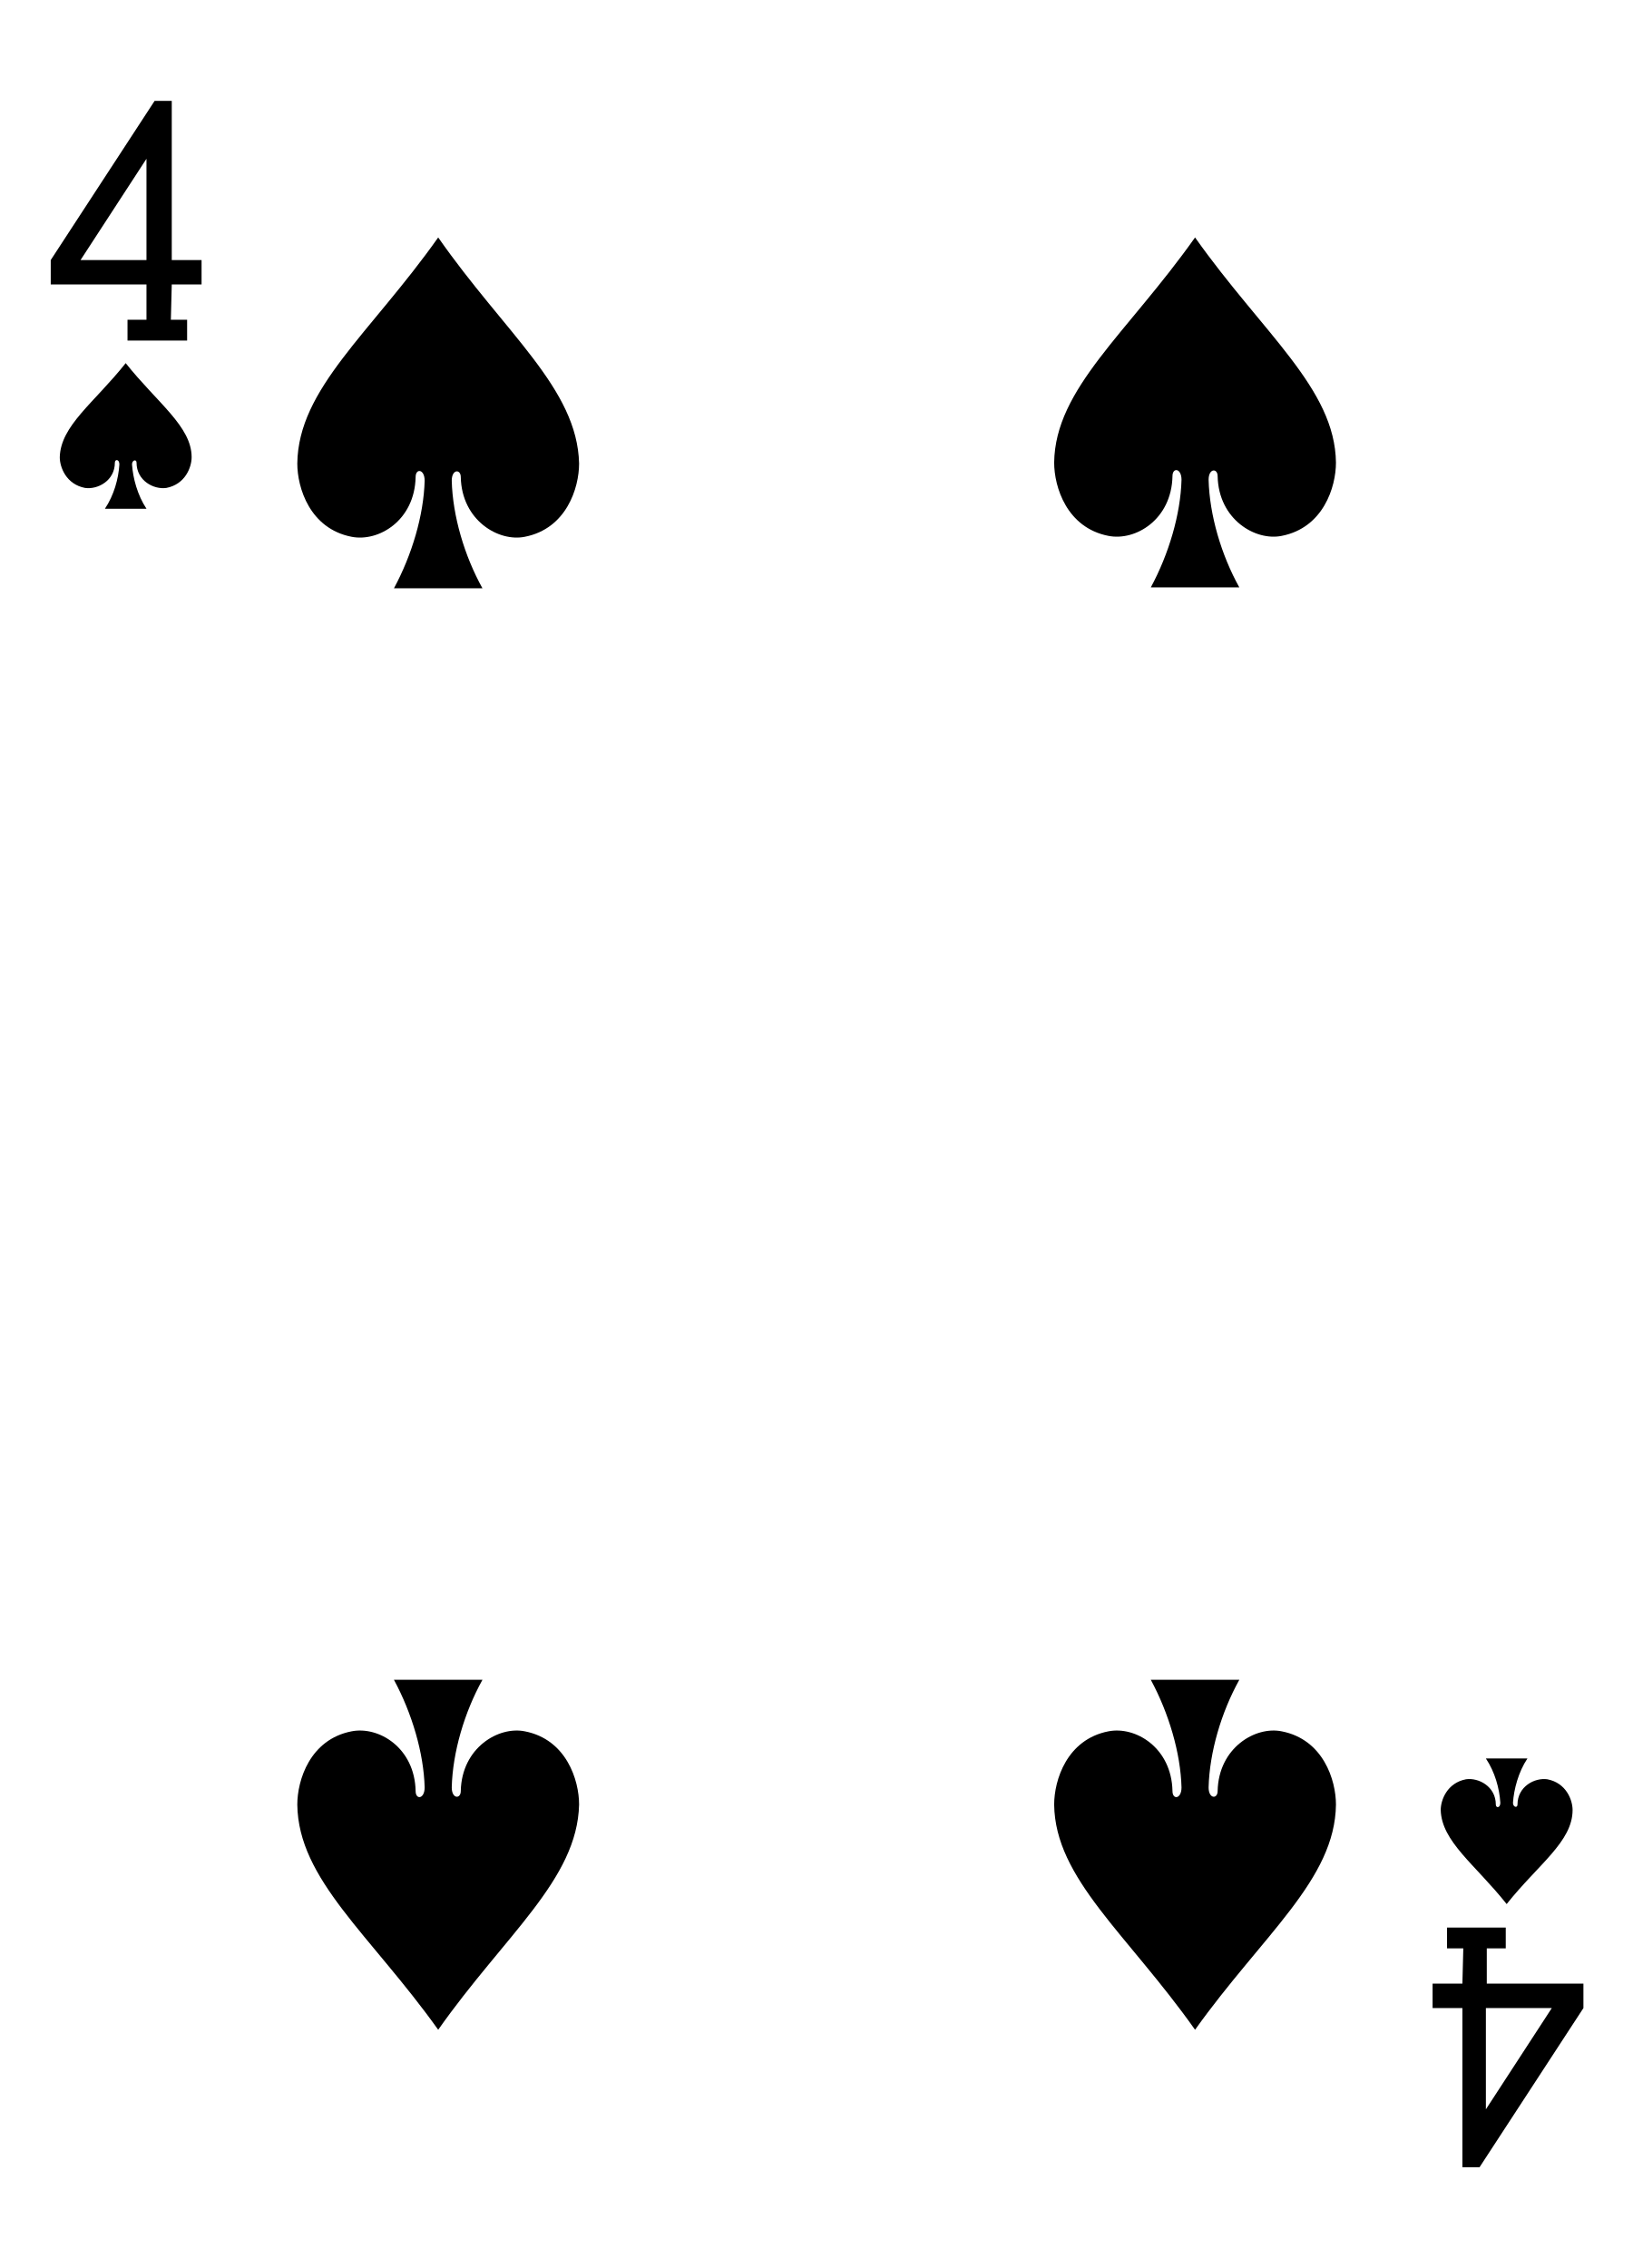
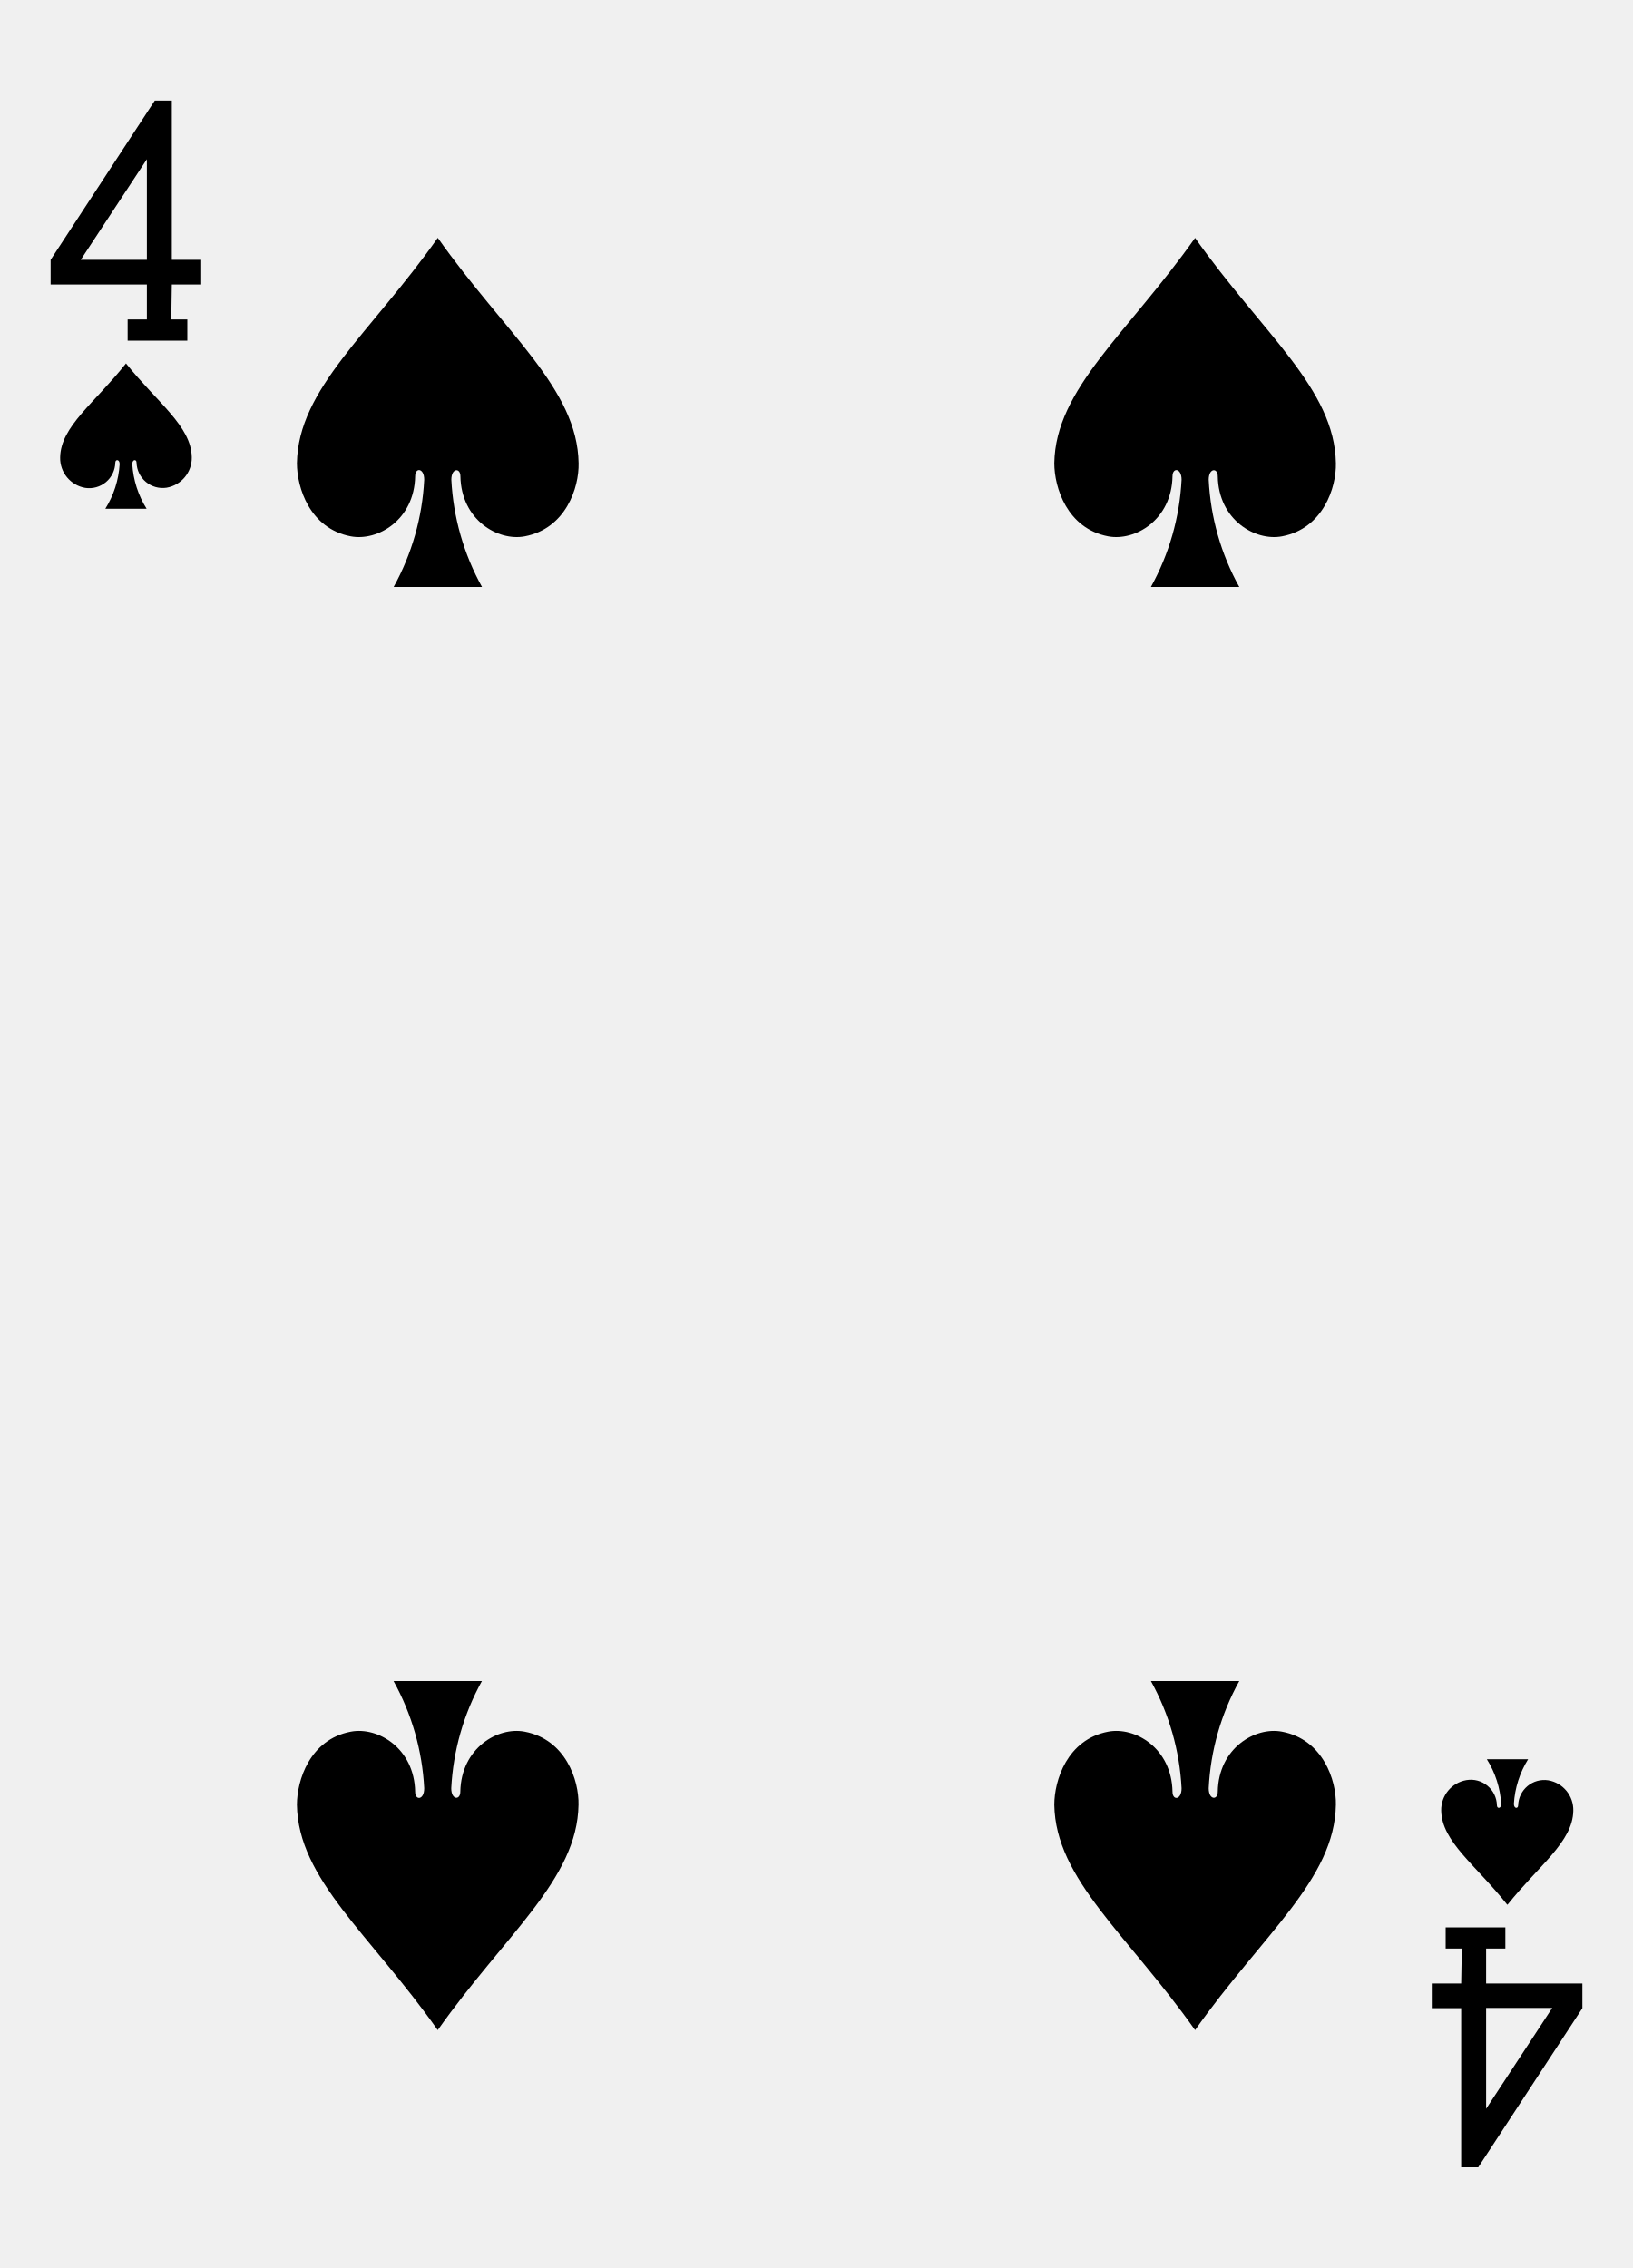
- <svg xmlns="http://www.w3.org/2000/svg" version="1.1" x="0px" y="0px" viewBox="0 0 180 250" style="enable-background:new 0 0 180 250;" xml:space="preserve">
-   <style type="text/css">
- 	.st0{fill:#FFFFFF;}
- 	.st1{fill:#E2CF00;}
- 	.st2{fill:#131F67;}
- 	.st3{fill:#D40000;}
- 	.st4{fill:#100F08;}
- </style>
-   <g id="white-background">
-     <rect class="st0" width="180" height="250" />
-   </g>
-   <g id="Layer_1">
-     <g id="g8436-8-0_1_" transform="matrix(0.9955377,0,0,0.9968013,-42.89003,79.60164)">
-       <g id="g8473-4-9_1_">
-         <path id="path6882-1-0_1_" d="M91.6-53.6C84.1-43,76.1-36.9,76-28.6c0,2.7,1.4,7.2,6,8.1c3,0.6,7-1.8,7.1-6.6c0-1,1-0.9,1,0.4     c-0.1,3.8-1.4,8.2-3.4,11.9c3.3,0,6.5,0,9.8,0c-2-3.6-3.3-8-3.4-11.9c0-1.3,1-1.3,1-0.4c0.1,4.8,4.2,7.2,7.1,6.6     c4.6-0.9,6-5.4,6-8.1C107-36.9,99-43,91.6-53.6L91.6-53.6z" />
-         <path id="path6884-6-5_1_" d="M57-39.7c-3.5,4.4-7.2,6.9-7.3,10.4c0,1.1,0.7,3,2.8,3.4c1.4,0.2,3.3-0.8,3.3-2.8     c0-0.4,0.5-0.4,0.5,0.2c-0.1,1.6-0.6,3.4-1.6,4.9c1.5,0,3,0,4.6,0c-1-1.5-1.5-3.4-1.6-4.9c0-0.5,0.5-0.6,0.5-0.2     c0,2,1.9,3,3.3,2.8c2.1-0.4,2.8-2.3,2.8-3.4C64.3-32.7,60.5-35.3,57-39.7L57-39.7z" />
-         <path id="path6888-1-5_1_" d="M209.9,130.7c-3.5-4.4-7.2-6.9-7.3-10.4c0-1.1,0.7-3,2.8-3.4c1.4-0.2,3.3,0.8,3.3,2.8     c0,0.4,0.5,0.4,0.5-0.2c-0.1-1.6-0.6-3.4-1.6-4.9c1.5,0,3,0,4.6,0c-1,1.5-1.5,3.4-1.6,4.9c0,0.5,0.5,0.6,0.5,0.2     c0-2,1.9-3,3.3-2.8c2.1,0.4,2.8,2.3,2.8,3.4C217.2,123.8,213.4,126.3,209.9,130.7L209.9,130.7z" />
-         <path id="path6890-4-9_1_" d="M175.4-53.6c-7.5,10.6-15.5,16.7-15.6,24.9c0,2.7,1.4,7.2,6,8.1c3,0.6,7-1.8,7.1-6.6     c0-1,1-0.9,1,0.4c-0.1,3.8-1.4,8.2-3.4,11.9c3.3,0,6.5,0,9.8,0c-2-3.6-3.3-8-3.4-11.9c0-1.3,1-1.3,1-0.4c0.1,4.8,4.2,7.2,7.1,6.6     c4.6-0.9,6-5.4,6-8.1C190.9-36.9,182.9-43,175.4-53.6L175.4-53.6z" />
-         <path id="path6902-7-5_1_" d="M91.6,144.6C84.1,134.1,76.1,128,76,119.7c0-2.7,1.4-7.2,6-8.1c3-0.6,7,1.8,7.1,6.6     c0,1,1,0.9,1-0.4c-0.1-3.8-1.4-8.2-3.4-11.9c3.3,0,6.5,0,9.8,0c-2,3.6-3.3,8-3.4,11.9c0,1.3,1,1.3,1,0.4c0.1-4.8,4.2-7.2,7.1-6.6     c4.6,0.9,6,5.4,6,8.1C107,128,99,134.1,91.6,144.6L91.6,144.6z" />
-         <path id="path6904-9-7_1_" d="M175.4,144.6c-7.5-10.6-15.5-16.7-15.6-24.9c0-2.7,1.4-7.2,6-8.1c3-0.6,7,1.8,7.1,6.6     c0,1,1,0.9,1-0.4c-0.1-3.8-1.4-8.2-3.4-11.9c3.3,0,6.5,0,9.8,0c-2,3.6-3.3,8-3.4,11.9c0,1.3,1,1.3,1,0.4c0.1-4.8,4.2-7.2,7.1-6.6     c4.6,0.9,6,5.4,6,8.1C190.9,128,182.9,134.1,175.4,144.6L175.4,144.6z" />
-         <path id="path19-08-0-9_1_" d="M57.2-42.2v-2.3h2.1v-3.9H48.7v-2.7l11.5-17.6l1.9,0v17.6h3.3v2.7h-3.3L62-44.5h1.8v2.3L57.2-42.2     L57.2-42.2z M59.3-62.3L52-51.1h7.3V-62.3z" />
-         <path id="path19-08-1-1-4_1_" d="M209.8,133.3v2.3h-2.1v3.9h10.7v2.7l-11.5,17.6l-1.9,0v-17.6h-3.3v-2.7h3.3l0.1-3.9h-1.8v-2.3     L209.8,133.3L209.8,133.3z M207.6,153.4l7.3-11.2h-7.3V153.4z" />
-       </g>
+ <svg xmlns="http://www.w3.org/2000/svg" id="Layer_1" data-name="Layer 1" viewBox="0 0 180 250">
+   <g id="g8436-8-0">
+     <g id="g8473-4-9">
+       <path id="path6882-1-0" d="M48.26,26.21c-7.44,10.55-15.4,16.62-15.53,24.85,0,2.67,1.4,7.2,5.94,8.06,2.95.56,7-1.8,7.09-6.62,0-1,1-.93,1,.38A27.25,27.25,0,0,1,43.39,64.7h9.74a27.25,27.25,0,0,1-3.38-11.82c0-1.31,1-1.34,1-.38.09,4.82,4.14,7.18,7.09,6.62,4.54-.86,6-5.39,5.94-8.06-.13-8.23-8.09-14.3-15.53-24.85Z" />
+       <path id="path6884-6-5" d="M13.88,40.07C10.41,44.46,6.69,47,6.63,50.42A3.33,3.33,0,0,0,9.4,53.78,2.88,2.88,0,0,0,12.71,51c0-.4.48-.39.48.16a10.48,10.48,0,0,1-1.58,4.92h4.55a10.48,10.48,0,0,1-1.58-4.92c0-.55.48-.56.47-.16a2.88,2.88,0,0,0,3.31,2.76,3.34,3.34,0,0,0,2.78-3.36c-.06-3.43-3.78-6-7.26-10.35Z" />
+       <path id="path6888-1-5" d="M166.12,209.93c-3.48-4.39-7.2-6.92-7.26-10.35a3.34,3.34,0,0,1,2.78-3.36A2.88,2.88,0,0,1,165,199c0,.4.48.39.47-.16a10.36,10.36,0,0,0-1.58-4.92h4.55a10.46,10.46,0,0,0-1.57,4.92c0,.55.47.56.47.16a2.88,2.88,0,0,1,3.31-2.76,3.32,3.32,0,0,1,2.77,3.36c-.06,3.43-3.78,6-7.25,10.35Z" />
+       <path id="path6890-4-9" d="M131.74,26.21c-7.44,10.55-15.4,16.62-15.53,24.85,0,2.67,1.41,7.2,5.94,8.06,2.95.56,7-1.8,7.09-6.62,0-1,1-.93,1,.38a27.25,27.25,0,0,1-3.38,11.82h9.74a27.1,27.1,0,0,1-3.37-11.82c0-1.31,1-1.34,1-.38.08,4.82,4.14,7.18,7.08,6.62,4.54-.86,6-5.39,5.94-8.06-.13-8.23-8.09-14.3-15.53-24.85Z" />
+       <path id="path6902-7-5" d="M48.26,223.79c-7.44-10.55-15.4-16.62-15.53-24.85,0-2.67,1.4-7.2,5.94-8.06,2.95-.57,7,1.8,7.09,6.62,0,1,1,.93,1-.38a27.25,27.25,0,0,0-3.38-11.82h9.74a27.25,27.25,0,0,0-3.38,11.82c0,1.31,1,1.34,1,.38.09-4.82,4.14-7.19,7.09-6.62,4.54.86,6,5.39,5.94,8.06-.13,8.23-8.09,14.3-15.53,24.85Z" />
+       <path id="path6904-9-7" d="M131.74,223.79c-7.44-10.55-15.4-16.62-15.53-24.85,0-2.67,1.41-7.2,5.94-8.06,2.95-.57,7,1.8,7.09,6.62,0,1,1,.93,1-.38a27.25,27.25,0,0,0-3.38-11.82h9.74a27.1,27.1,0,0,0-3.37,11.82c0,1.31,1,1.34,1,.38.08-4.82,4.14-7.19,7.08-6.62,4.54.86,6,5.39,5.94,8.06-.13,8.23-8.09,14.3-15.53,24.85Z" />
+       <path id="path19-08-0-9" d="M14.07,37.55V35.21h2.12V31.36H5.58V28.64L17.06,11.09h1.88V28.64h3.24v2.72H18.94l-.06,3.85h1.77v2.34Zm2.12-20L8.9,28.64h7.29Z" />
+       <path id="path19-08-1-1-4" d="M165.93,212.45v2.34h-2.12v3.85h10.61v2.72L162.94,238.9h-1.88V221.36h-3.24v-2.72h3.24l.07-3.85h-1.78v-2.34Zm-2.12,20,7.29-11.12h-7.29Z" />
    </g>
  </g>
</svg>
